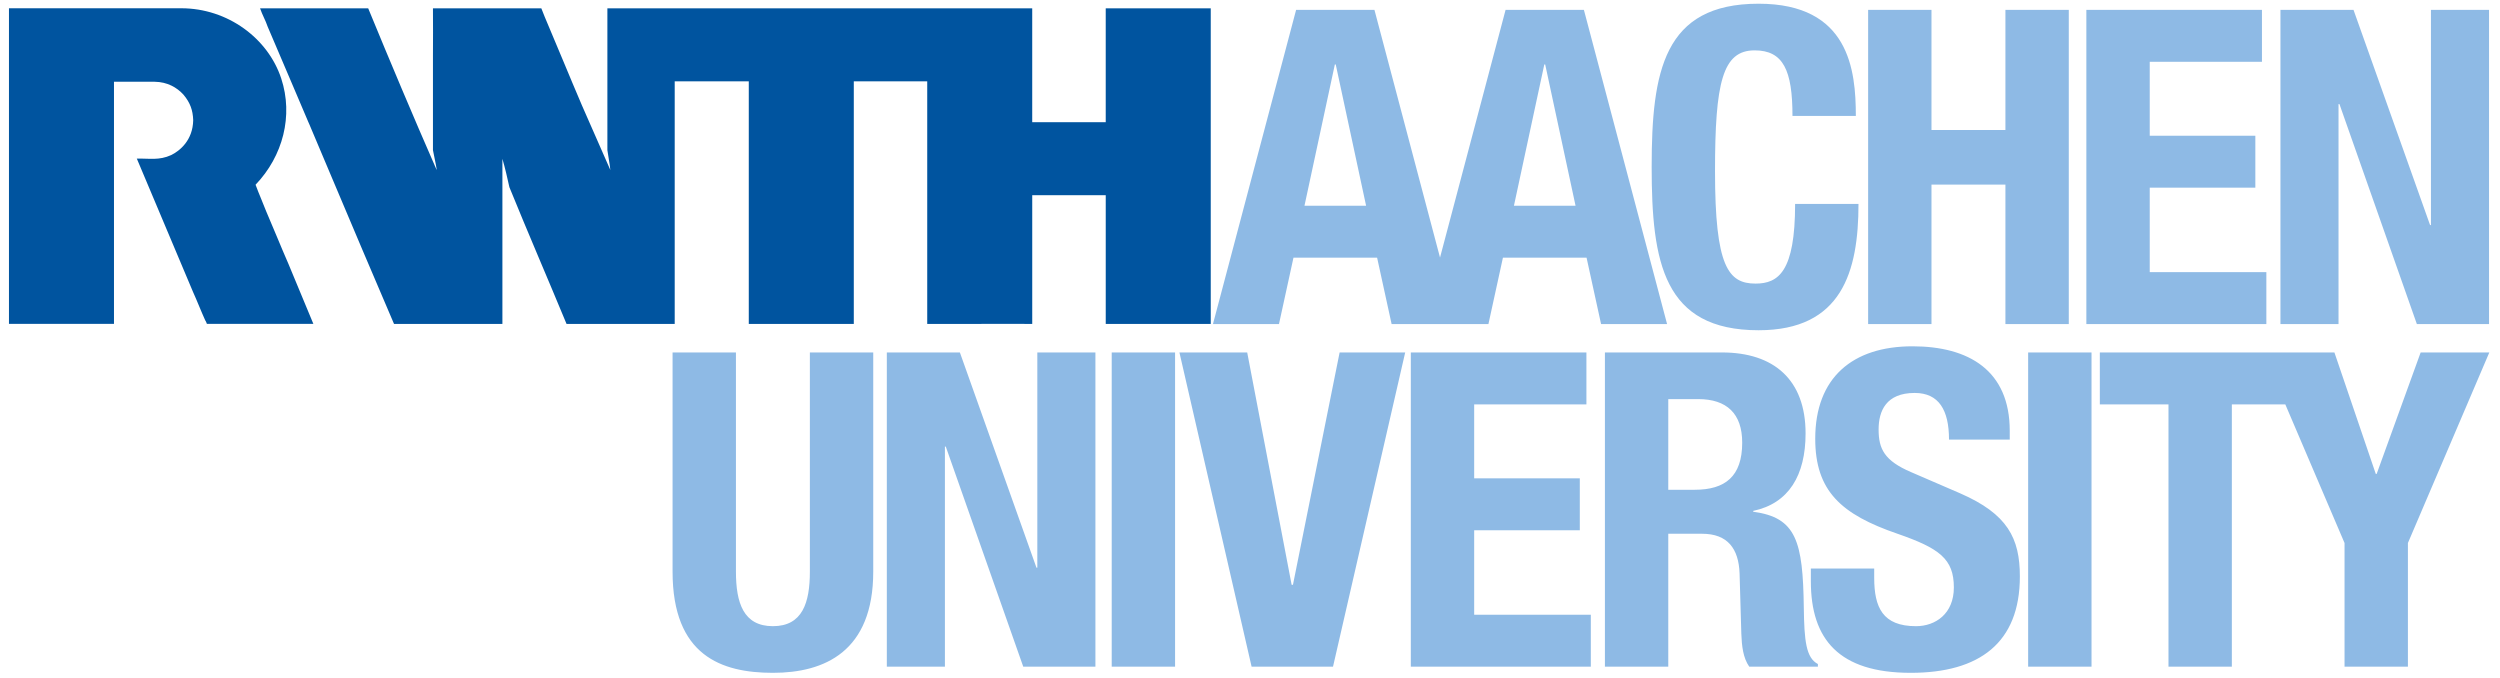
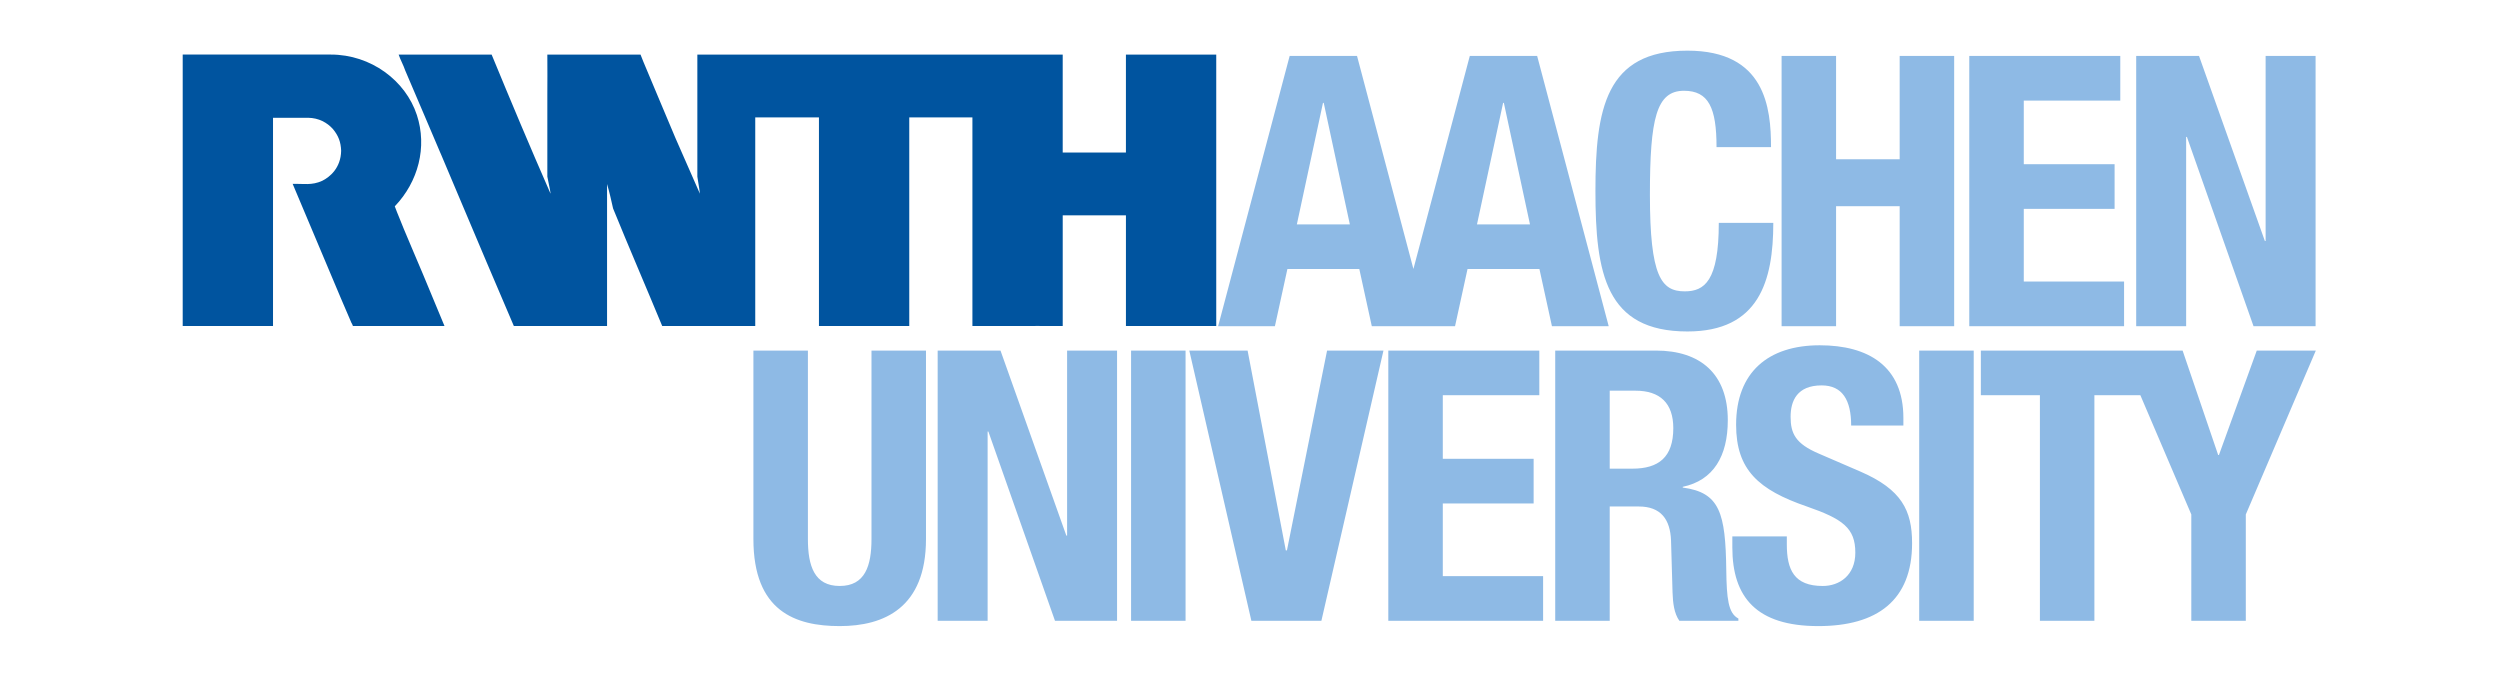
- <svg xmlns="http://www.w3.org/2000/svg" width="361.36" height="98">
-   <g>
-     <rect fill="none" id="canvas_background" height="100" width="363.36" y="-1" x="-1" />
-   </g>
-   <g>
-     <path fill="#00549f" fill-rule="evenodd" id="rwth" d="m16.474,46.814l-0.582,0l-14.596,0l0,-5.14l0,-40.143l0,-0.337l14.565,0l0.03,0l10.293,0c6.75,-0.001 12.57,4.368 14.469,10.161c1.76,5.366 0.256,11.199 -3.713,15.348c0.528,1.431 1.042,2.548 1.532,3.833c1.101,2.54 2.111,5.08 3.212,7.589l3.611,8.689l-0.092,0l-15.299,0c0,0.007 -0.123,-0.368 -0.245,-0.52c-0.611,-1.346 -1.162,-2.785 -1.774,-4.131l-3.702,-8.781c-1.468,-3.55 -2.937,-6.903 -4.406,-10.453c1.834,-0.049 3.204,0.294 4.974,-0.518c1.242,-0.613 3.127,-2.133 3.175,-5.047c-0.048,-1.446 -0.448,-2.54 -1.403,-3.677c-0.959,-1.058 -2.346,-1.842 -4.152,-1.868c0,0 -5.9,-0.003 -5.896,0l0,34.995l-0.001,0zm151.269,-45.612l-7.917,0l0,16.46l-9.891,0l-0.734,0l0,-13.614l0,-2.846l-10.953,0l-38.552,0l-10.648,0l-1.254,0l0,20.5c0.122,0.948 0.336,1.896 0.428,2.876l-4.1,-9.332c-1.836,-4.284 -3.58,-8.568 -5.416,-12.882c-0.153,-0.398 -0.262,-0.665 -0.46,-1.162l-15.665,0c0,2.233 0.031,4.711 0,6.884l0,13.616c0.153,0.856 0.429,1.988 0.552,2.876l-0.092,-0.184c-3.366,-7.68 -6.609,-15.39 -9.821,-23.192l-15.629,0c0.306,0.918 0.795,1.744 1.102,2.662l3.452,8.085l2.409,5.66l0.153,0.344c1.108,2.639 1.985,4.706 3.06,7.244c3.099,7.328 6.081,14.403 9.187,21.624l15.665,0l0,-23.865c0.397,1.346 0.704,2.723 1.01,4.1c2.662,6.547 5.539,13.187 8.261,19.765l15.635,0l0,-18.511l0,-16.552l10.707,0l0,15.42l0,0.734l0,18.909l15.056,0l0.123,0l0,-15.635l0,-15.023l0,-3.304l0,-1.101l10.614,0l0,35.063l6.702,0c2.754,-0.03 5.723,0 8.476,0l0,-18.602l0.123,0l9.087,0l1.415,0l0,18.602l3.327,0l11.851,0l0,-45.619l-7.262,0l-0.001,0z" />
-     <path fill="#8ebae5" fill-rule="evenodd" id="aachen" d="m228.943,1.428l-11.321,0l-9.476,35.802l-9.478,-35.802l-11.323,0l-12.02,45.417l9.542,0l2.098,-9.605l12.086,0l2.099,9.605l13.992,0l2.098,-9.605l12.087,0l2.099,9.605l9.541,0l-12.024,-45.417zm-40.388,28.306l4.39,-20.418l0.127,0l4.388,20.418l-8.905,0zm30.276,0l4.39,-20.418l0.127,0l4.387,20.418l-8.904,0zm40.261,-12.976c0,-6.616 -1.336,-9.478 -5.471,-9.478c-4.644,0 -5.726,4.644 -5.726,17.492c0,13.74 1.909,16.22 5.853,16.22c3.309,0 5.724,-1.717 5.724,-11.513l9.161,0c0,9.796 -2.418,18.256 -14.438,18.256c-13.741,0 -15.457,-9.796 -15.457,-23.598c0,-13.804 1.716,-23.6 15.457,-23.6c13.103,0 14.055,9.605 14.055,16.221l-9.158,0zm10.935,-15.329l9.157,0l0,17.364l10.688,0l0,-17.364l9.159,0l0,45.416l-9.159,0l0,-20.164l-10.688,0l0,20.164l-9.157,0l0,-45.416zm56.925,-0.001l0,7.505l-16.22,0l0,10.686l15.264,0l0,7.507l-15.264,0l0,12.212l16.856,0l0,7.506l-26.018,0l0,-45.416l25.382,0zm13.234,0l11.067,31.104l0.126,0l0,-31.104l8.397,0l0,45.416l-10.433,0l-11.192,-31.804l-0.131,0l0,31.804l-8.395,0l0,-45.416l10.561,0z" />
-     <path fill="#8ebae5" fill-rule="evenodd" id="university" d="m241.139,57.688l4.327,0c4.134,0 6.359,2.099 6.359,6.296c0,4.9 -2.479,6.809 -6.87,6.809l-3.816,0l0,-13.105zm-9.158,38.675l9.158,0l0,-19.211l4.899,0c3.688,0 5.277,2.162 5.407,5.723l0.253,8.715c0.063,1.782 0.253,3.5 1.146,4.773l9.921,0l0,-0.383c-1.716,-0.89 -1.972,-3.371 -2.036,-8.142c-0.126,-9.604 -1.079,-13.038 -7.312,-13.868l0,-0.126c5.15,-1.083 7.568,-5.153 7.568,-11.196c0,-7.759 -4.58,-11.703 -12.085,-11.703l-16.92,0l0,45.418l0.001,0zm-134.765,-45.418l0,31.677c0,12.149 7.062,14.631 14.503,14.631c7.443,0 14.503,-3.055 14.503,-14.631l0,-31.677l-9.16,0l0,31.677c0,4.517 -1.081,7.888 -5.343,7.888c-4.262,0 -5.343,-3.371 -5.343,-7.888l0,-31.677l-9.16,0zm30.969,0l0,45.418l8.396,0l0,-31.806l0.127,0l11.196,31.806l10.432,0l0,-45.418l-8.397,0l0,31.104l-0.127,0l-11.067,-31.104l-10.56,0zm41.665,0l-9.159,0l0,45.418l9.159,0l0,-45.418zm0.629,0l10.432,45.418l11.767,0l10.434,-45.418l-9.478,0l-6.746,33.586l-0.189,0l-6.423,-33.586l-9.797,0zm33.446,0l0,45.418l26.018,0l0,-7.508l-16.859,0l0,-12.212l15.267,0l0,-7.506l-15.267,0l0,-10.687l16.223,0l0,-7.505l-25.382,0zm57.822,31.231l0,1.845c0,8.398 4.071,13.232 14.438,13.232c9.925,0 15.774,-4.327 15.774,-13.931c0,-5.534 -1.78,-9.031 -8.649,-12.023l-7.062,-3.051c-3.881,-1.656 -4.707,-3.372 -4.707,-6.17c0,-2.672 1.083,-5.28 5.217,-5.28c3.498,0 4.96,2.482 4.96,6.743l8.778,0l0,-1.273c0,-8.715 -5.913,-12.212 -14.059,-12.212c-8.647,0 -14.055,4.517 -14.055,13.358c0,7.569 3.752,10.94 11.893,13.738c6.043,2.099 8.143,3.625 8.143,7.762c0,3.814 -2.672,5.597 -5.47,5.597c-4.834,0 -6.043,-2.735 -6.043,-6.999l0,-1.336l-9.158,0zm40.57,-31.231l-9.161,0l0,45.418l9.161,0l0,-45.418zm47.574,0l-6.359,17.556l-0.127,0l-5.979,-17.556l-33.908,0l0,7.505l9.924,0l0,37.913l9.158,0l0,-37.913l7.727,0l8.562,20.038l0,17.875l9.16,0l0,-17.875l11.767,-27.543l-9.925,0z" />
+ <svg xmlns="http://www.w3.org/2000/svg" width="361.36" height="98" version="1.1" id="svg2">
+   <defs id="defs2" />
+   <g id="g3" transform="matrix(0.8600058,0,0,0.8600058,25.29415,6.859715)">
+     <g id="g1">
+       <rect fill="none" id="canvas_background" height="100" width="363.36" y="-1" x="-1" />
+     </g>
+     <g id="g2">
+       <path fill="#00549f" fill-rule="evenodd" id="rwth" d="m 16.474,46.814 h -0.582 -14.596 v -5.14 -40.143 -0.337 h 14.565 0.03 10.293 c 6.75,-0.001 12.57,4.368 14.469,10.161 1.76,5.366 0.256,11.199 -3.713,15.348 0.528,1.431 1.042,2.548 1.532,3.833 1.101,2.54 2.111,5.08 3.212,7.589 l 3.611,8.689 h -0.092 -15.299 c 0,0.007 -0.123,-0.368 -0.245,-0.52 -0.611,-1.346 -1.162,-2.785 -1.774,-4.131 l -3.702,-8.781 c -1.468,-3.55 -2.937,-6.903 -4.406,-10.453 1.834,-0.049 3.204,0.294 4.974,-0.518 1.242,-0.613 3.127,-2.133 3.175,-5.047 -0.048,-1.446 -0.448,-2.54 -1.403,-3.677 -0.959,-1.058 -2.346,-1.842 -4.152,-1.868 0,0 -5.9,-0.003 -5.896,0 v 34.995 z m 151.269,-45.612 h -7.917 v 16.46 h -9.891 -0.734 v -13.614 -2.846 h -10.953 -38.552 -10.648 -1.254 v 20.5 c 0.122,0.948 0.336,1.896 0.428,2.876 l -4.1,-9.332 c -1.836,-4.284 -3.58,-8.568 -5.416,-12.882 -0.153,-0.398 -0.262,-0.665 -0.46,-1.162 h -15.665 c 0,2.233 0.031,4.711 0,6.884 v 13.616 c 0.153,0.856 0.429,1.988 0.552,2.876 l -0.092,-0.184 c -3.366,-7.68 -6.609,-15.39 -9.821,-23.192 h -15.629 c 0.306,0.918 0.795,1.744 1.102,2.662 l 3.452,8.085 2.409,5.66 0.153,0.344 c 1.108,2.639 1.985,4.706 3.06,7.244 3.099,7.328 6.081,14.403 9.187,21.624 h 15.665 v -23.865 c 0.397,1.346 0.704,2.723 1.01,4.1 2.662,6.547 5.539,13.187 8.261,19.765 h 15.635 v -18.511 -16.552 h 10.707 v 15.42 0.734 18.909 h 15.056 0.123 v -15.635 -15.023 -3.304 -1.101 h 10.614 v 35.063 h 6.702 c 2.754,-0.03 5.723,0 8.476,0 v -18.602 h 0.123 9.087 1.415 v 18.602 h 3.327 11.851 v -45.619 h -7.262 z" />
+       <path fill="#8ebae5" fill-rule="evenodd" id="aachen" d="m 228.943,1.428 h -11.321 l -9.476,35.802 -9.478,-35.802 h -11.323 l -12.02,45.417 h 9.542 l 2.098,-9.605 h 12.086 l 2.099,9.605 h 13.992 l 2.098,-9.605 h 12.087 l 2.099,9.605 h 9.541 z m -40.388,28.306 4.39,-20.418 h 0.127 l 4.388,20.418 z m 30.276,0 4.39,-20.418 h 0.127 l 4.387,20.418 z m 40.261,-12.976 c 0,-6.616 -1.336,-9.478 -5.471,-9.478 -4.644,0 -5.726,4.644 -5.726,17.492 0,13.74 1.909,16.22 5.853,16.22 3.309,0 5.724,-1.717 5.724,-11.513 h 9.161 c 0,9.796 -2.418,18.256 -14.438,18.256 -13.741,0 -15.457,-9.796 -15.457,-23.598 0,-13.804 1.716,-23.6 15.457,-23.6 13.103,0 14.055,9.605 14.055,16.221 z m 10.935,-15.329 h 9.157 v 17.364 h 10.688 v -17.364 h 9.159 v 45.416 h -9.159 v -20.164 h -10.688 v 20.164 h -9.157 z m 56.925,-10e-4 v 7.505 h -16.22 v 10.686 h 15.264 v 7.507 h -15.264 v 12.212 h 16.856 v 7.506 h -26.018 v -45.416 z m 13.234,0 11.067,31.104 h 0.126 v -31.104 h 8.397 v 45.416 h -10.433 l -11.192,-31.804 h -0.131 v 31.804 h -8.395 v -45.416 z" />
+       <path fill="#8ebae5" fill-rule="evenodd" id="university" d="m 241.139,57.688 h 4.327 c 4.134,0 6.359,2.099 6.359,6.296 0,4.9 -2.479,6.809 -6.87,6.809 h -3.816 z m -9.158,38.675 h 9.158 v -19.211 h 4.899 c 3.688,0 5.277,2.162 5.407,5.723 l 0.253,8.715 c 0.063,1.782 0.253,3.5 1.146,4.773 h 9.921 v -0.383 c -1.716,-0.89 -1.972,-3.371 -2.036,-8.142 -0.126,-9.604 -1.079,-13.038 -7.312,-13.868 v -0.126 c 5.15,-1.083 7.568,-5.153 7.568,-11.196 0,-7.759 -4.58,-11.703 -12.085,-11.703 h -16.92 v 45.418 z m -134.765,-45.418 v 31.677 c 0,12.149 7.062,14.631 14.503,14.631 7.443,0 14.503,-3.055 14.503,-14.631 v -31.677 h -9.16 v 31.677 c 0,4.517 -1.081,7.888 -5.343,7.888 -4.262,0 -5.343,-3.371 -5.343,-7.888 v -31.677 z m 30.969,0 v 45.418 h 8.396 v -31.806 h 0.127 l 11.196,31.806 h 10.432 v -45.418 h -8.397 v 31.104 h -0.127 l -11.067,-31.104 z m 41.665,0 h -9.159 v 45.418 h 9.159 z m 0.629,0 10.432,45.418 h 11.767 l 10.434,-45.418 h -9.478 l -6.746,33.586 h -0.189 l -6.423,-33.586 z m 33.446,0 v 45.418 h 26.018 v -7.508 h -16.859 v -12.212 h 15.267 v -7.506 h -15.267 v -10.687 h 16.223 v -7.505 z m 57.822,31.231 v 1.845 c 0,8.398 4.071,13.232 14.438,13.232 9.925,0 15.774,-4.327 15.774,-13.931 0,-5.534 -1.78,-9.031 -8.649,-12.023 l -7.062,-3.051 c -3.881,-1.656 -4.707,-3.372 -4.707,-6.17 0,-2.672 1.083,-5.28 5.217,-5.28 3.498,0 4.96,2.482 4.96,6.743 h 8.778 v -1.273 c 0,-8.715 -5.913,-12.212 -14.059,-12.212 -8.647,0 -14.055,4.517 -14.055,13.358 0,7.569 3.752,10.94 11.893,13.738 6.043,2.099 8.143,3.625 8.143,7.762 0,3.814 -2.672,5.597 -5.47,5.597 -4.834,0 -6.043,-2.735 -6.043,-6.999 v -1.336 z m 40.57,-31.231 h -9.161 v 45.418 h 9.161 z m 47.574,0 -6.359,17.556 h -0.127 l -5.979,-17.556 h -33.908 v 7.505 h 9.924 v 37.913 h 9.158 v -37.913 h 7.727 l 8.562,20.038 v 17.875 h 9.16 v -17.875 l 11.767,-27.543 z" />
+     </g>
  </g>
</svg>
